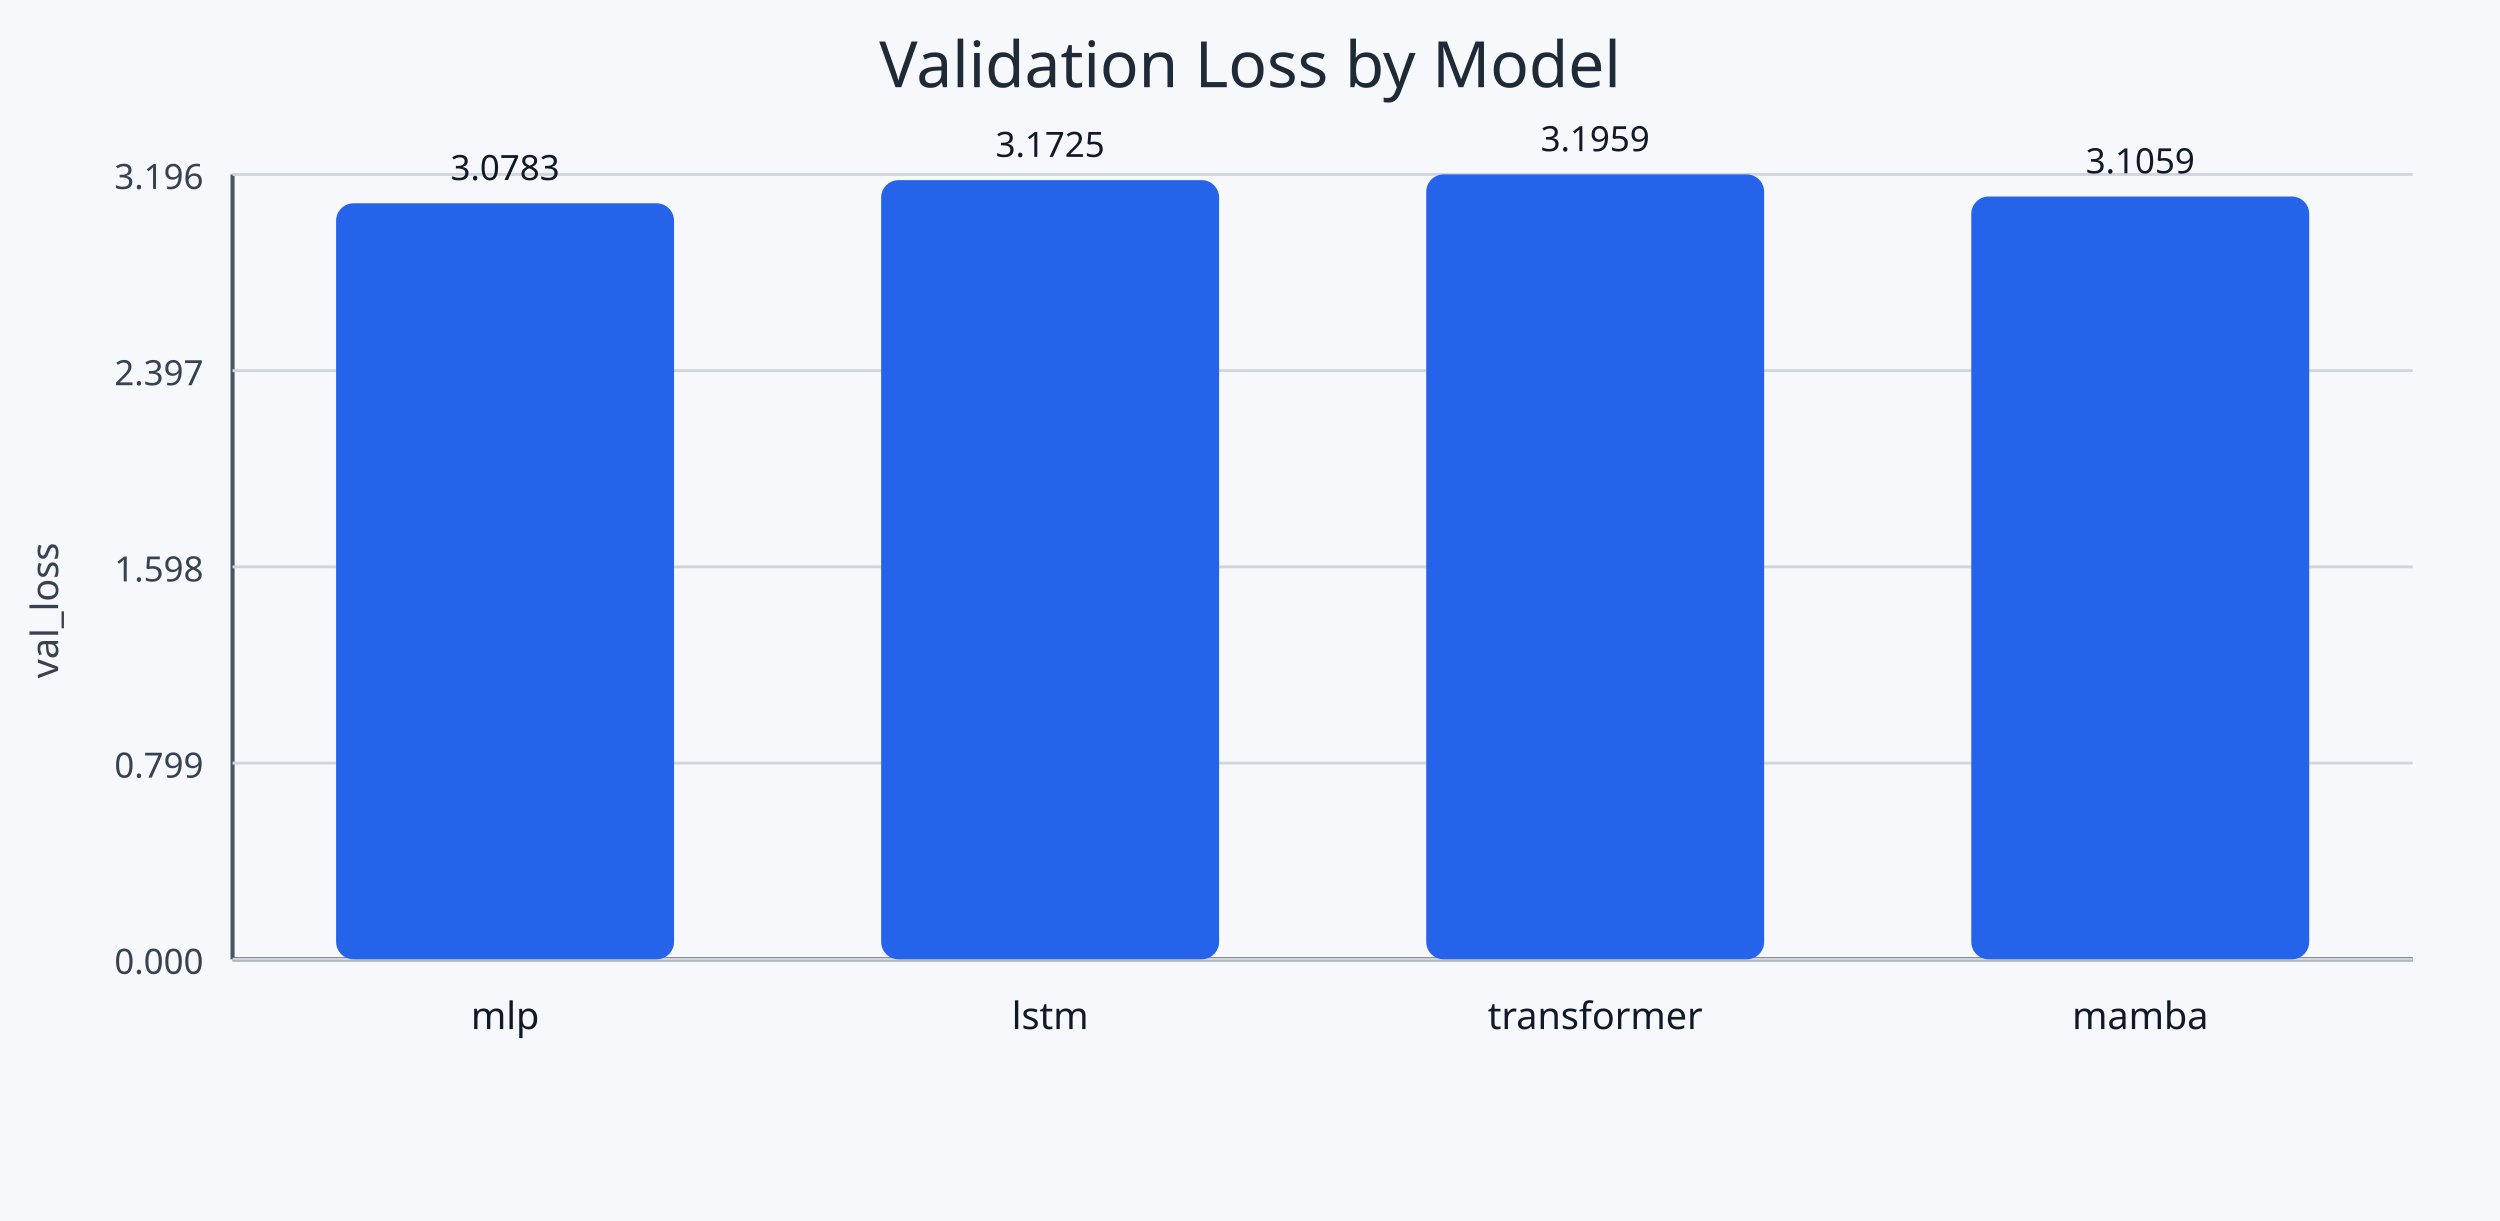
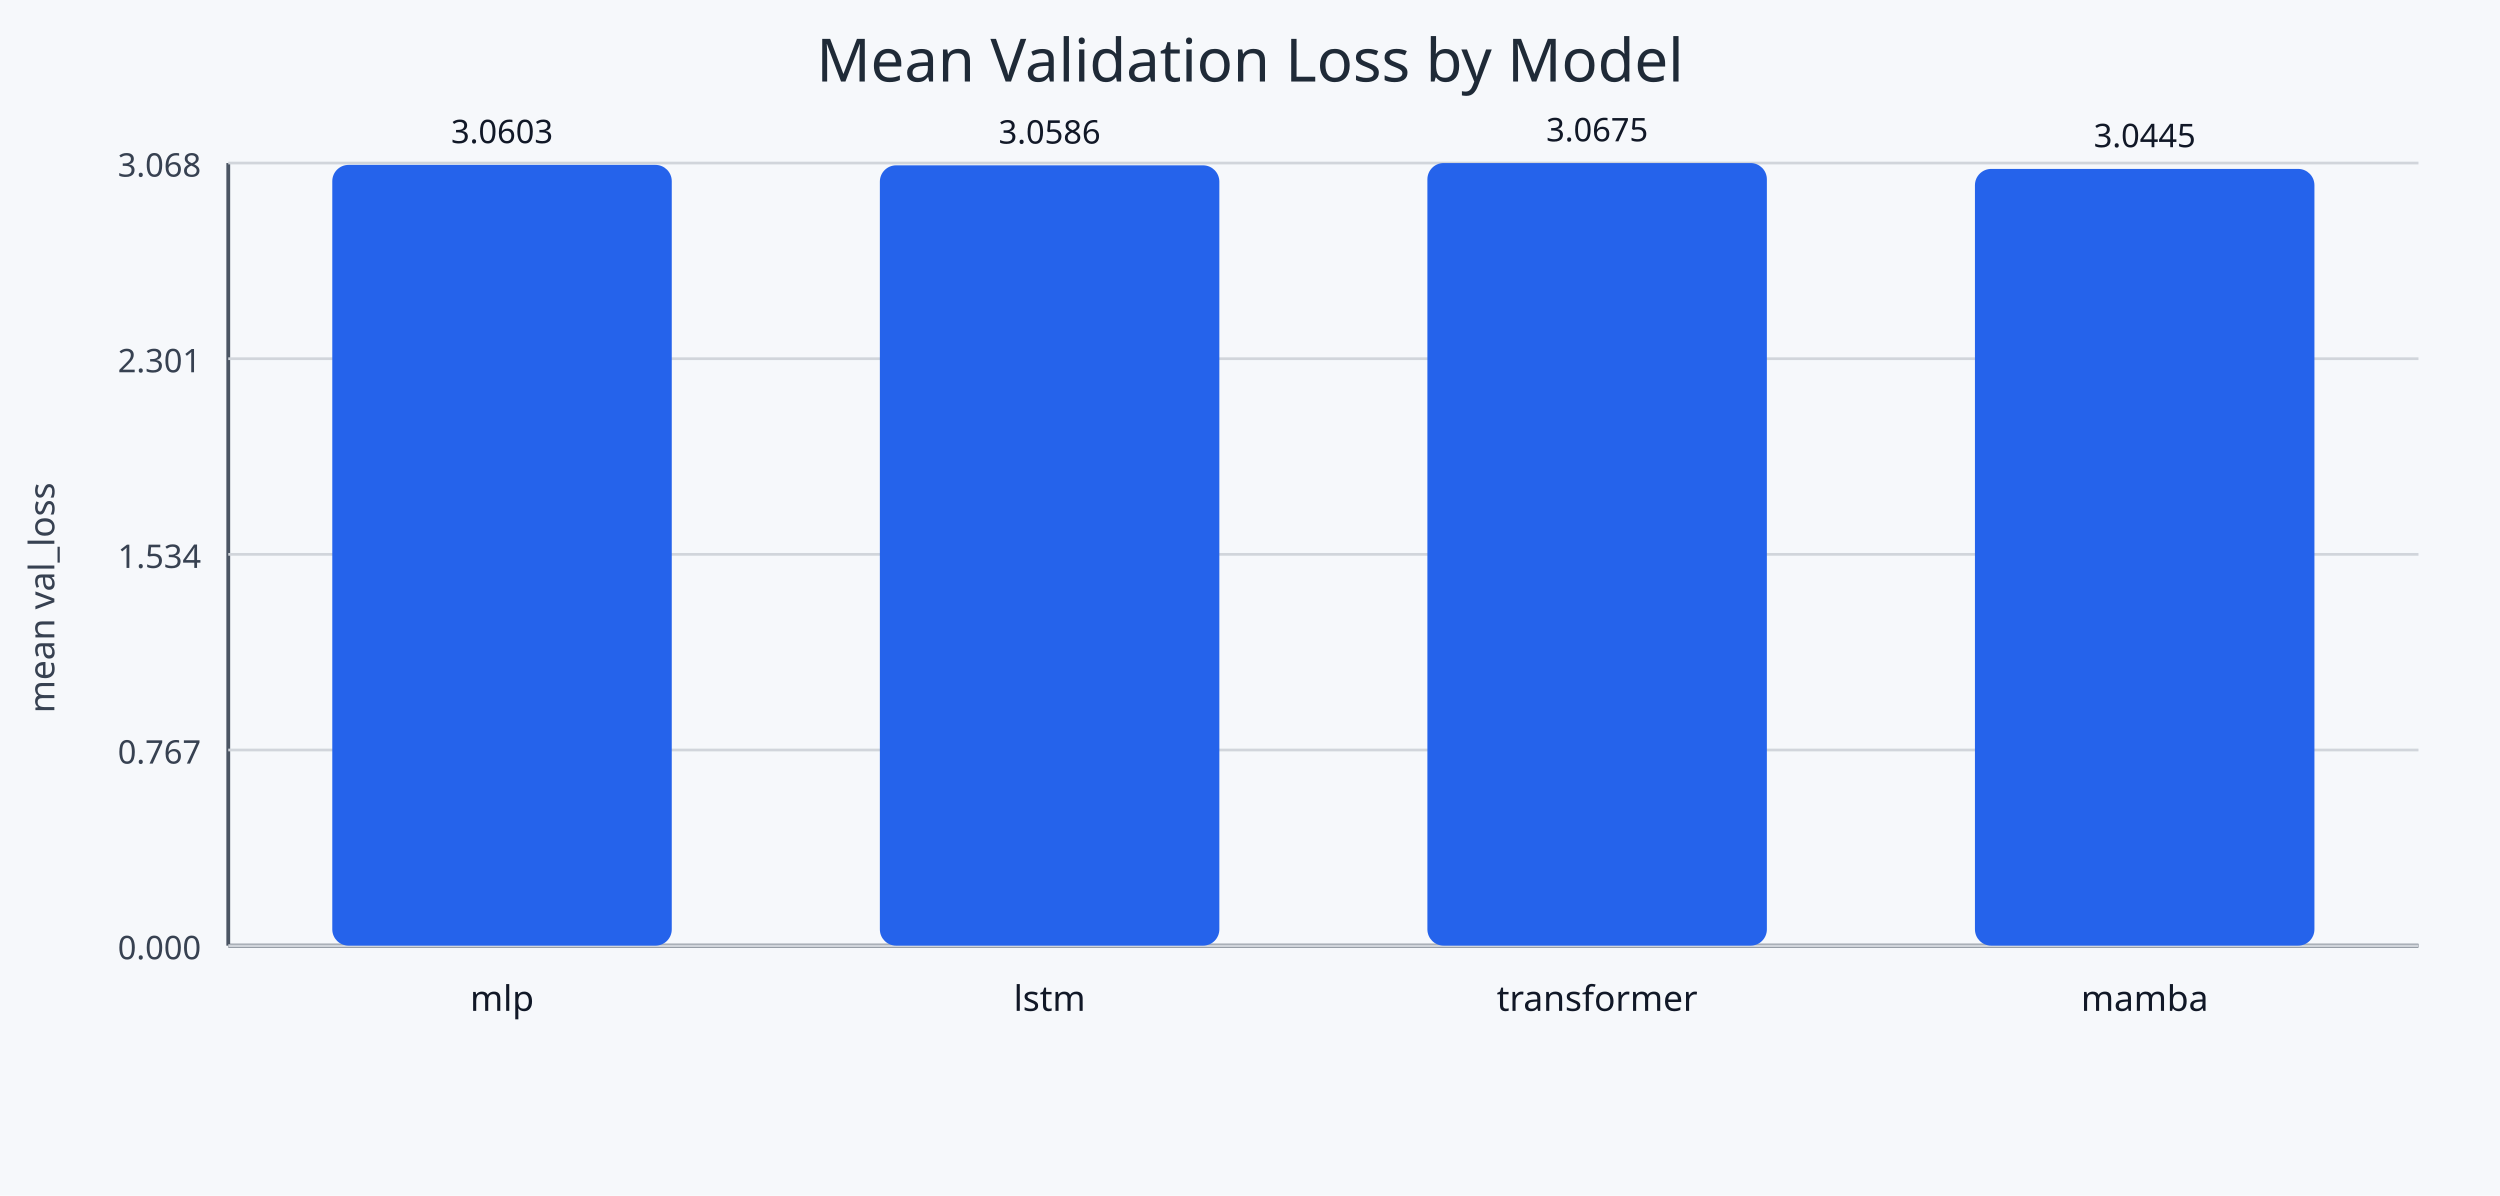
- <svg xmlns="http://www.w3.org/2000/svg" width="860" height="420">
+ <svg xmlns="http://www.w3.org/2000/svg" width="920" height="440">
  <rect width="100%" height="100%" fill="#f6f8fb" />
-   <text x="430.0" y="30" text-anchor="middle" font-family="sans-serif" font-size="22" fill="#1f2a37">Validation Loss by Model</text>
-   <line x1="80" y1="330" x2="830" y2="330" stroke="#4b5563" stroke-width="1.4" />
-   <line x1="80" y1="60" x2="80" y2="330" stroke="#4b5563" stroke-width="1.4" />
-   <line x1="80" y1="330.00" x2="830" y2="330.00" stroke="#d1d5db" stroke-width="1" />
-   <text x="70" y="335.00" text-anchor="end" font-family="sans-serif" font-size="12" fill="#374151">0.000</text>
-   <line x1="80" y1="262.50" x2="830" y2="262.50" stroke="#d1d5db" stroke-width="1" />
-   <text x="70" y="267.50" text-anchor="end" font-family="sans-serif" font-size="12" fill="#374151">0.799</text>
-   <line x1="80" y1="195.00" x2="830" y2="195.00" stroke="#d1d5db" stroke-width="1" />
-   <text x="70" y="200.00" text-anchor="end" font-family="sans-serif" font-size="12" fill="#374151">1.598</text>
-   <line x1="80" y1="127.50" x2="830" y2="127.50" stroke="#d1d5db" stroke-width="1" />
-   <text x="70" y="132.50" text-anchor="end" font-family="sans-serif" font-size="12" fill="#374151">2.397</text>
-   <line x1="80" y1="60.00" x2="830" y2="60.00" stroke="#d1d5db" stroke-width="1" />
-   <text x="70" y="65.00" text-anchor="end" font-family="sans-serif" font-size="12" fill="#374151">3.196</text>
-   <rect x="115.62" y="69.93" width="116.25" height="260.07" fill="#2563eb" rx="6" />
-   <text x="173.75" y="354" text-anchor="middle" font-family="sans-serif" font-size="13" fill="#111827">mlp</text>
-   <text x="173.75" y="61.93" text-anchor="middle" font-family="sans-serif" font-size="12" fill="#111827">3.0783</text>
-   <rect x="303.12" y="61.97" width="116.25" height="268.03" fill="#2563eb" rx="6" />
-   <text x="361.25" y="354" text-anchor="middle" font-family="sans-serif" font-size="13" fill="#111827">lstm</text>
-   <text x="361.25" y="53.97" text-anchor="middle" font-family="sans-serif" font-size="12" fill="#111827">3.1725</text>
-   <rect x="490.62" y="60.00" width="116.25" height="270.00" fill="#2563eb" rx="6" />
-   <text x="548.75" y="354" text-anchor="middle" font-family="sans-serif" font-size="13" fill="#111827">transformer</text>
-   <text x="548.75" y="52.00" text-anchor="middle" font-family="sans-serif" font-size="12" fill="#111827">3.1959</text>
-   <rect x="678.12" y="67.60" width="116.25" height="262.40" fill="#2563eb" rx="6" />
-   <text x="736.25" y="354" text-anchor="middle" font-family="sans-serif" font-size="13" fill="#111827">mamba</text>
-   <text x="736.25" y="59.60" text-anchor="middle" font-family="sans-serif" font-size="12" fill="#111827">3.1059</text>
-   <text x="20" y="210.00" transform="rotate(-90 20,210.00)" text-anchor="middle" font-family="sans-serif" font-size="13" fill="#374151">val_loss</text>
+   <text x="460.0" y="30" text-anchor="middle" font-family="sans-serif" font-size="22" fill="#1f2a37">Mean Validation Loss by Model</text>
+   <line x1="84" y1="348" x2="890" y2="348" stroke="#4b5563" stroke-width="1.4" />
+   <line x1="84" y1="60" x2="84" y2="348" stroke="#4b5563" stroke-width="1.4" />
+   <line x1="84" y1="348.00" x2="890" y2="348.00" stroke="#d1d5db" stroke-width="1" />
+   <text x="74" y="353.00" text-anchor="end" font-family="sans-serif" font-size="12" fill="#374151">0.000</text>
+   <line x1="84" y1="276.00" x2="890" y2="276.00" stroke="#d1d5db" stroke-width="1" />
+   <text x="74" y="281.00" text-anchor="end" font-family="sans-serif" font-size="12" fill="#374151">0.767</text>
+   <line x1="84" y1="204.00" x2="890" y2="204.00" stroke="#d1d5db" stroke-width="1" />
+   <text x="74" y="209.00" text-anchor="end" font-family="sans-serif" font-size="12" fill="#374151">1.534</text>
+   <line x1="84" y1="132.00" x2="890" y2="132.00" stroke="#d1d5db" stroke-width="1" />
+   <text x="74" y="137.00" text-anchor="end" font-family="sans-serif" font-size="12" fill="#374151">2.301</text>
+   <line x1="84" y1="60.00" x2="890" y2="60.00" stroke="#d1d5db" stroke-width="1" />
+   <text x="74" y="65.00" text-anchor="end" font-family="sans-serif" font-size="12" fill="#374151">3.068</text>
+   <rect x="122.28" y="60.68" width="124.93" height="287.32" fill="#2563eb" rx="6" />
+   <text x="184.75" y="372" text-anchor="middle" font-family="sans-serif" font-size="13" fill="#111827">mlp</text>
+   <text x="184.75" y="52.68" text-anchor="middle" font-family="sans-serif" font-size="12" fill="#111827">3.0603</text>
+   <rect x="323.79" y="60.84" width="124.93" height="287.16" fill="#2563eb" rx="6" />
+   <text x="386.25" y="372" text-anchor="middle" font-family="sans-serif" font-size="13" fill="#111827">lstm</text>
+   <text x="386.25" y="52.84" text-anchor="middle" font-family="sans-serif" font-size="12" fill="#111827">3.0586</text>
+   <rect x="525.28" y="60.00" width="124.93" height="288.00" fill="#2563eb" rx="6" />
+   <text x="587.75" y="372" text-anchor="middle" font-family="sans-serif" font-size="13" fill="#111827">transformer</text>
+   <text x="587.75" y="52.00" text-anchor="middle" font-family="sans-serif" font-size="12" fill="#111827">3.0675</text>
+   <rect x="726.78" y="62.16" width="124.93" height="285.84" fill="#2563eb" rx="6" />
+   <text x="789.25" y="372" text-anchor="middle" font-family="sans-serif" font-size="13" fill="#111827">mamba</text>
+   <text x="789.25" y="54.16" text-anchor="middle" font-family="sans-serif" font-size="12" fill="#111827">3.0445</text>
+   <text x="20" y="220.00" transform="rotate(-90 20,220.00)" text-anchor="middle" font-family="sans-serif" font-size="13" fill="#374151">mean val_loss</text>
</svg>
